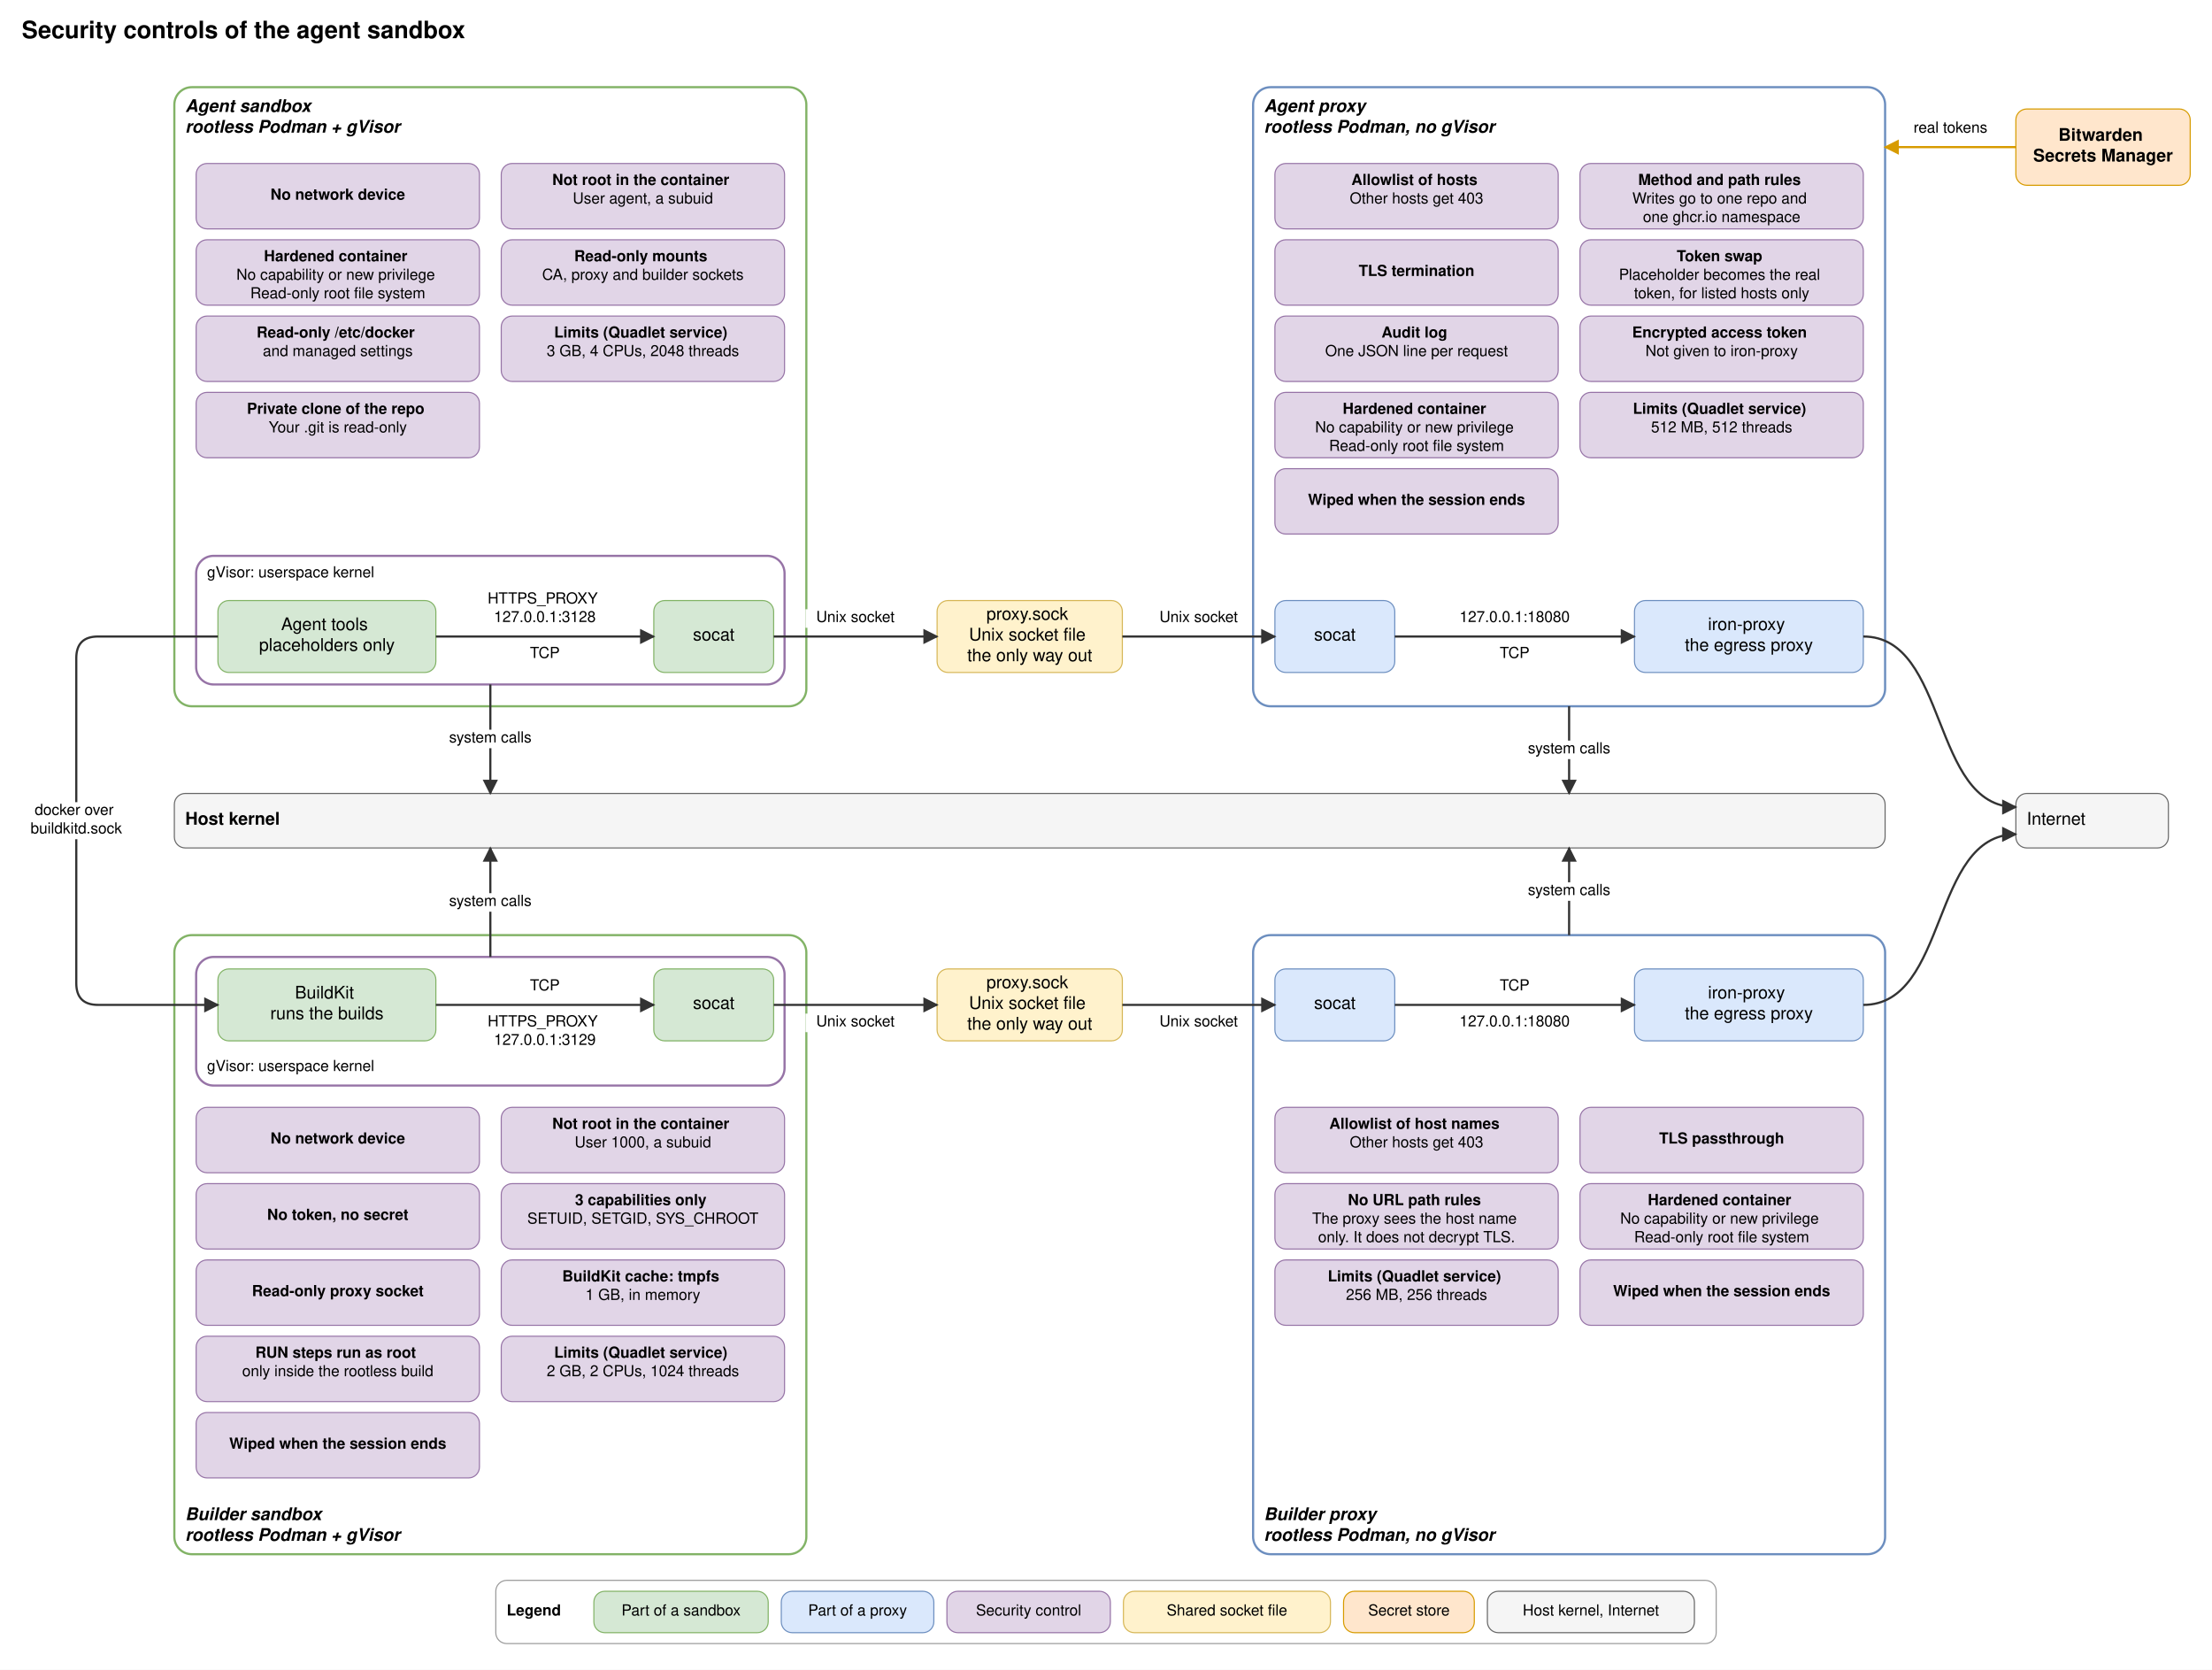
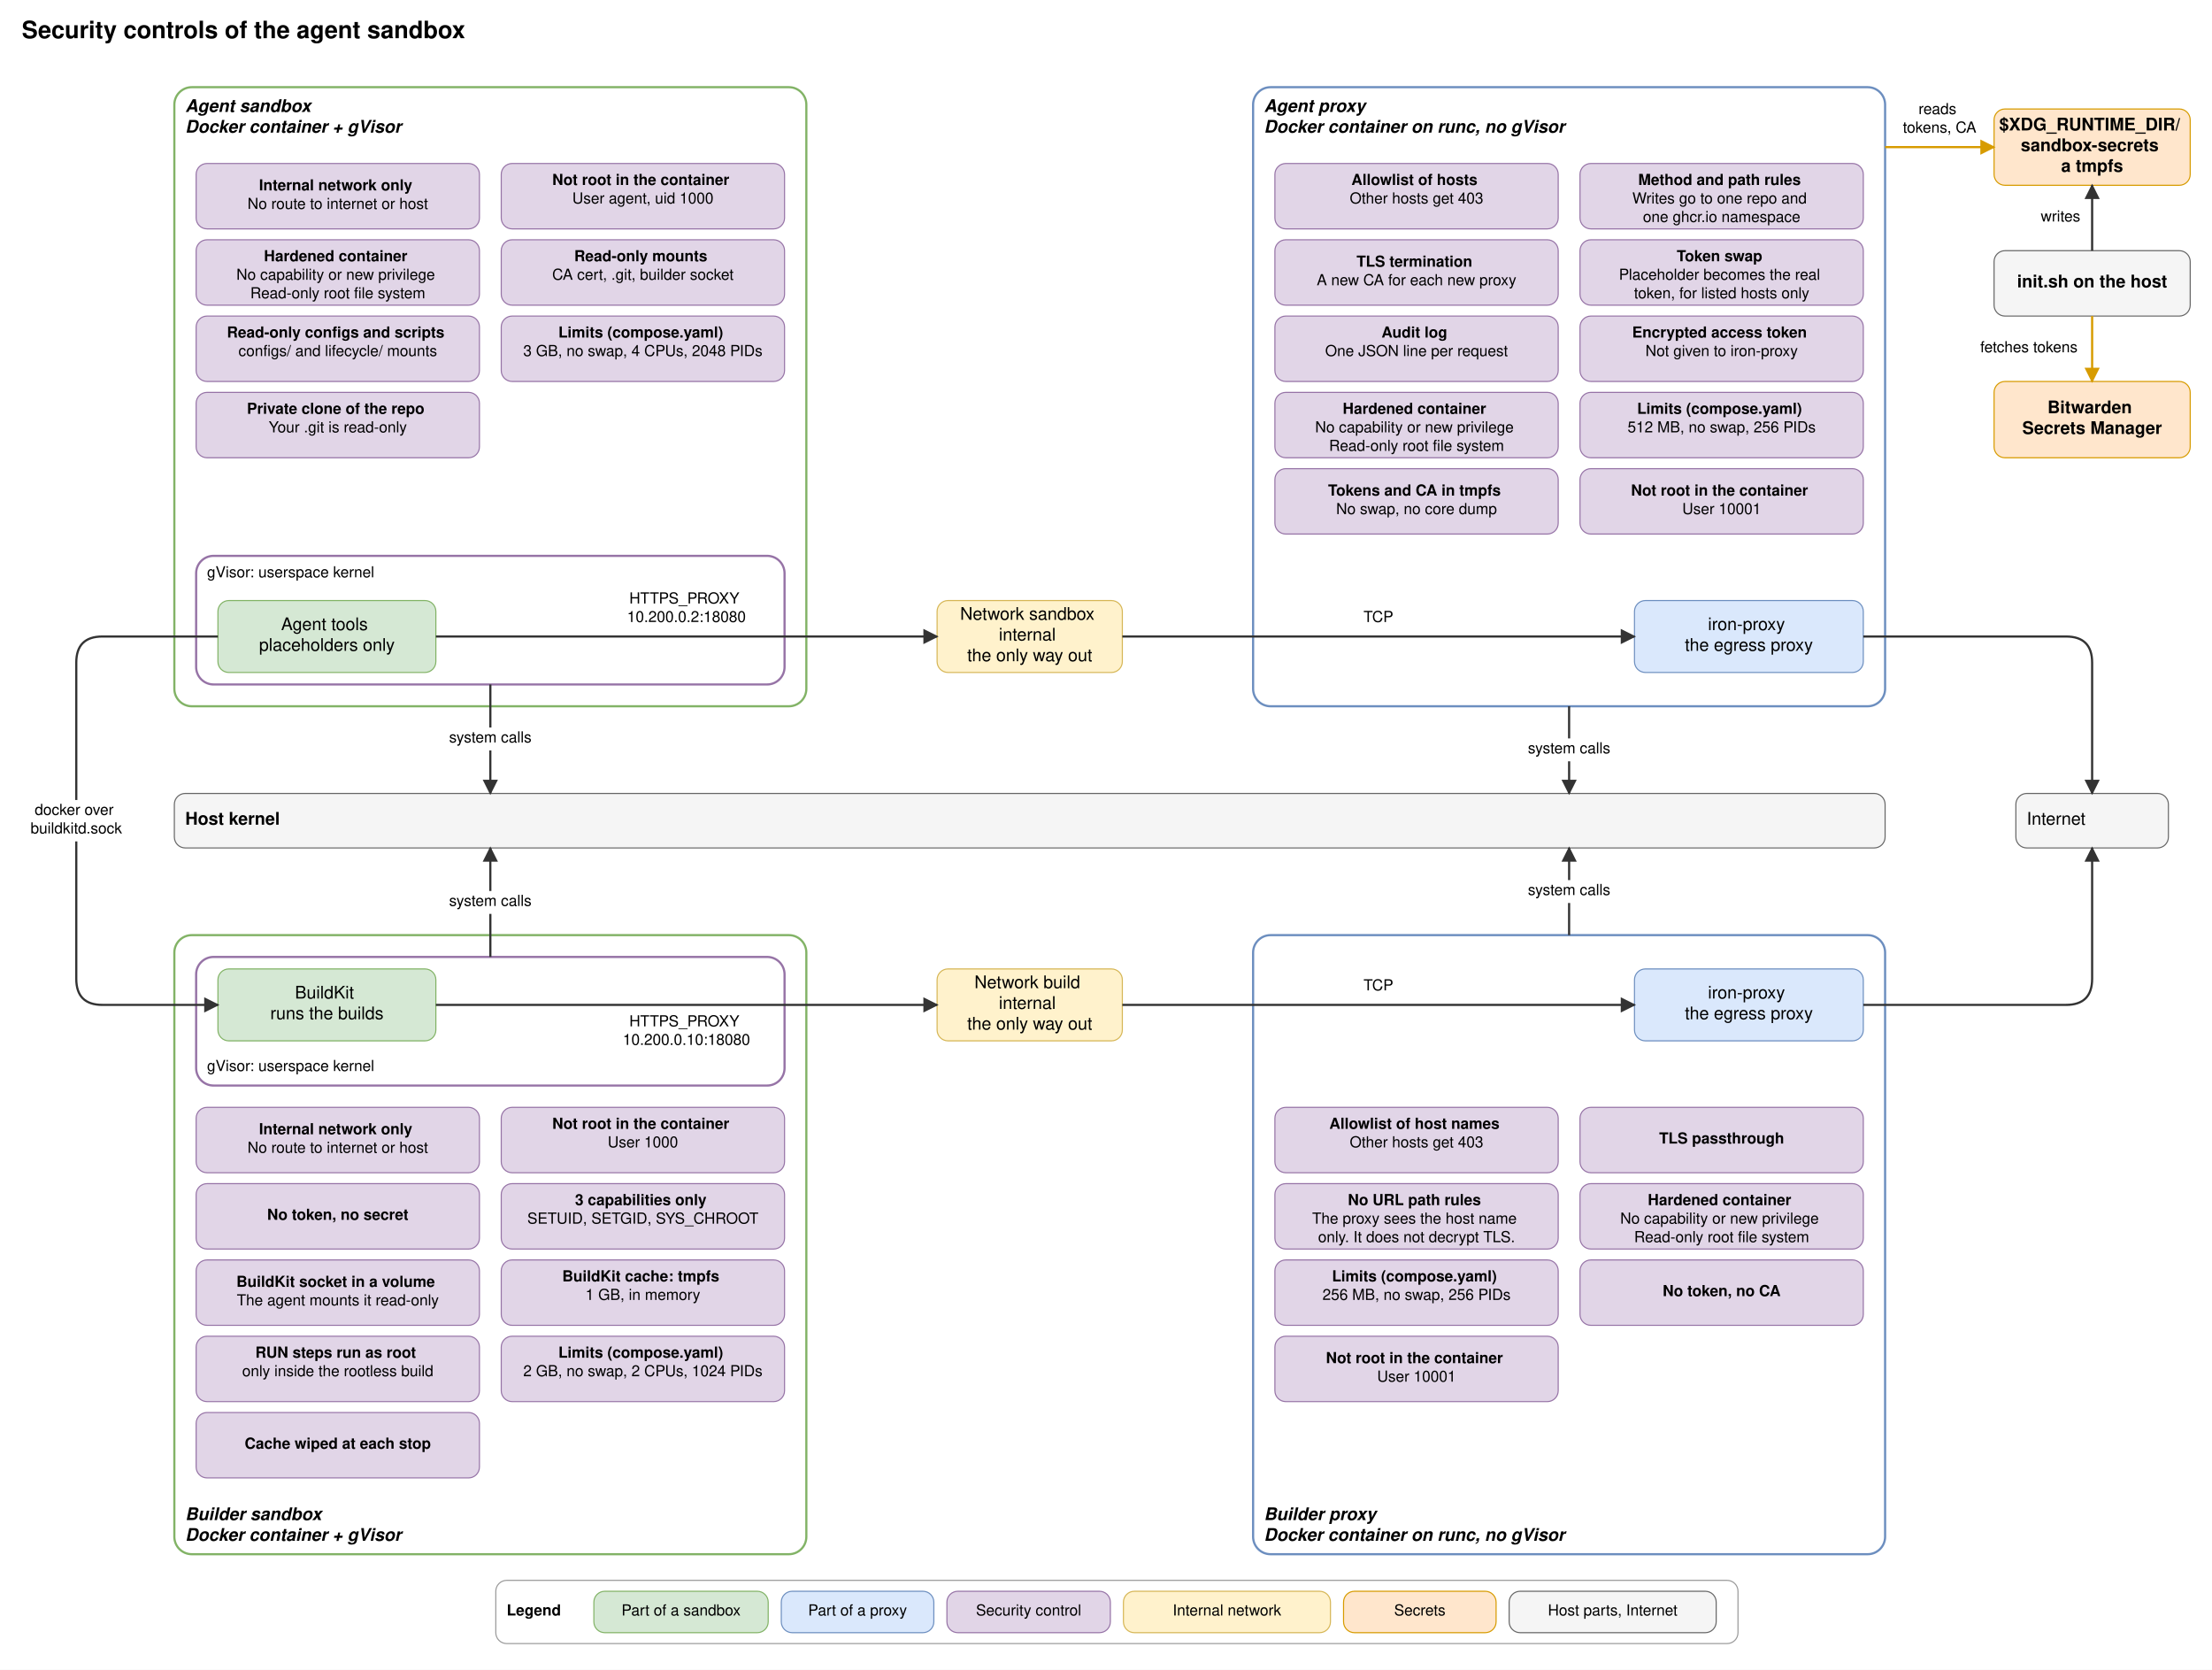
<svg xmlns="http://www.w3.org/2000/svg" width="2030" height="1532" viewBox="0 0 2030 1532" font-family="Helvetica, Arial, sans-serif" fill="#000000">
  <defs>
-     <marker id="a-dark" viewBox="0 0 10 10" refX="9" refY="5" markerWidth="7" markerHeight="7" markerUnits="strokeWidth" orient="auto">
+     <marker id="m333333" viewBox="0 0 10 10" refX="9" refY="5" markerWidth="7" markerHeight="7" markerUnits="strokeWidth" orient="auto">
      <path d="M0 0 L10 5 L0 10 z" fill="#333333" />
    </marker>
-     <marker id="a-orange" viewBox="0 0 10 10" refX="9" refY="5" markerWidth="7" markerHeight="7" markerUnits="strokeWidth" orient="auto">
+     <marker id="md79b00" viewBox="0 0 10 10" refX="9" refY="5" markerWidth="7" markerHeight="7" markerUnits="strokeWidth" orient="auto">
      <path d="M0 0 L10 5 L0 10 z" fill="#d79b00" />
    </marker>
  </defs>
  <rect width="2030" height="1532" fill="#ffffff" />
-   <text x="20" y="30" dominant-baseline="central" font-size="22" font-weight="bold">Security controls of the agent sandbox</text>
+   <text x="20" y="30" text-anchor="start" dominant-baseline="central" font-size="22">
+     <tspan x="20" dy="0" font-weight="bold">Security controls of the agent sandbox</tspan>
+   </text>
  <rect x="1150" y="80" width="580" height="568" rx="16" fill="#ffffff" stroke="#6c8ebf" stroke-width="2" />
-   <text x="1160" y="97.5" text-anchor="start" dominant-baseline="central" font-size="16" font-weight="bold" font-style="italic">
-     <tspan x="1160" dy="0">Agent proxy</tspan>
-     <tspan x="1160" dy="19">rootless Podman, no gVisor</tspan>
-   </text>
-   <rect x="1170" y="551" width="110" height="66" rx="10" fill="#dae8fc" stroke="#6c8ebf" stroke-width="1" />
-   <text x="1225.0" y="584.0" text-anchor="middle" dominant-baseline="central" font-size="16">
-     <tspan x="1225.0" dy="0">socat</tspan>
+   <text x="1160" y="97.5" text-anchor="start" dominant-baseline="central" font-size="16" font-style="italic">
+     <tspan x="1160" dy="0" font-weight="bold">Agent proxy</tspan>
+     <tspan x="1160" dy="19" font-weight="bold">Docker container on runc, no gVisor</tspan>
  </text>
  <rect x="1170" y="150" width="260" height="60" rx="10" fill="#e1d5e7" stroke="#9673a6" stroke-width="1" />
-   <text x="1300.0" y="166.5" text-anchor="middle" dominant-baseline="central" font-size="14">
-     <tspan x="1300.0" dy="0" font-weight="bold">Allowlist of hosts</tspan>
-     <tspan x="1300.0" dy="17">Other hosts get 403</tspan>
+   <text x="1300" y="166.5" text-anchor="middle" dominant-baseline="central" font-size="14">
+     <tspan x="1300" dy="0" font-weight="bold">Allowlist of hosts</tspan>
+     <tspan x="1300" dy="17">Other hosts get 403</tspan>
  </text>
  <rect x="1450" y="150" width="260" height="60" rx="10" fill="#e1d5e7" stroke="#9673a6" stroke-width="1" />
-   <text x="1580.0" y="166.5" text-anchor="middle" dominant-baseline="central" font-size="14">
-     <tspan x="1580.0" dy="0" font-weight="bold">Method and path rules</tspan>
-     <tspan x="1580.0" dy="17">Writes go to one repo and</tspan>
-     <tspan x="1580.0" dy="17">one ghcr.io namespace</tspan>
+   <text x="1580" y="166.5" text-anchor="middle" dominant-baseline="central" font-size="14">
+     <tspan x="1580" dy="0" font-weight="bold">Method and path rules</tspan>
+     <tspan x="1580" dy="17">Writes go to one repo and</tspan>
+     <tspan x="1580" dy="17">one ghcr.io namespace</tspan>
  </text>
  <rect x="1170" y="220" width="260" height="60" rx="10" fill="#e1d5e7" stroke="#9673a6" stroke-width="1" />
-   <text x="1300.0" y="250.0" text-anchor="middle" dominant-baseline="central" font-size="14">
-     <tspan x="1300.0" dy="0" font-weight="bold">TLS termination</tspan>
+   <text x="1300" y="241.5" text-anchor="middle" dominant-baseline="central" font-size="14">
+     <tspan x="1300" dy="0" font-weight="bold">TLS termination</tspan>
+     <tspan x="1300" dy="17">A new CA for each new proxy</tspan>
  </text>
  <rect x="1450" y="220" width="260" height="60" rx="10" fill="#e1d5e7" stroke="#9673a6" stroke-width="1" />
-   <text x="1580.0" y="236.5" text-anchor="middle" dominant-baseline="central" font-size="14">
-     <tspan x="1580.0" dy="0" font-weight="bold">Token swap</tspan>
-     <tspan x="1580.0" dy="17">Placeholder becomes the real</tspan>
-     <tspan x="1580.0" dy="17">token, for listed hosts only</tspan>
+   <text x="1580" y="236.5" text-anchor="middle" dominant-baseline="central" font-size="14">
+     <tspan x="1580" dy="0" font-weight="bold">Token swap</tspan>
+     <tspan x="1580" dy="17">Placeholder becomes the real</tspan>
+     <tspan x="1580" dy="17">token, for listed hosts only</tspan>
  </text>
  <rect x="1170" y="290" width="260" height="60" rx="10" fill="#e1d5e7" stroke="#9673a6" stroke-width="1" />
-   <text x="1300.0" y="306.5" text-anchor="middle" dominant-baseline="central" font-size="14">
-     <tspan x="1300.0" dy="0" font-weight="bold">Audit log</tspan>
-     <tspan x="1300.0" dy="17">One JSON line per request</tspan>
+   <text x="1300" y="306.5" text-anchor="middle" dominant-baseline="central" font-size="14">
+     <tspan x="1300" dy="0" font-weight="bold">Audit log</tspan>
+     <tspan x="1300" dy="17">One JSON line per request</tspan>
  </text>
  <rect x="1450" y="290" width="260" height="60" rx="10" fill="#e1d5e7" stroke="#9673a6" stroke-width="1" />
-   <text x="1580.0" y="306.5" text-anchor="middle" dominant-baseline="central" font-size="14">
-     <tspan x="1580.0" dy="0" font-weight="bold">Encrypted access token</tspan>
-     <tspan x="1580.0" dy="17">Not given to iron-proxy</tspan>
+   <text x="1580" y="306.5" text-anchor="middle" dominant-baseline="central" font-size="14">
+     <tspan x="1580" dy="0" font-weight="bold">Encrypted access token</tspan>
+     <tspan x="1580" dy="17">Not given to iron-proxy</tspan>
  </text>
  <rect x="1170" y="360" width="260" height="60" rx="10" fill="#e1d5e7" stroke="#9673a6" stroke-width="1" />
-   <text x="1300.0" y="376.5" text-anchor="middle" dominant-baseline="central" font-size="14">
-     <tspan x="1300.0" dy="0" font-weight="bold">Hardened container</tspan>
-     <tspan x="1300.0" dy="17">No capability or new privilege</tspan>
-     <tspan x="1300.0" dy="17">Read-only root file system</tspan>
+   <text x="1300" y="376.5" text-anchor="middle" dominant-baseline="central" font-size="14">
+     <tspan x="1300" dy="0" font-weight="bold">Hardened container</tspan>
+     <tspan x="1300" dy="17">No capability or new privilege</tspan>
+     <tspan x="1300" dy="17">Read-only root file system</tspan>
  </text>
  <rect x="1450" y="360" width="260" height="60" rx="10" fill="#e1d5e7" stroke="#9673a6" stroke-width="1" />
-   <text x="1580.0" y="376.5" text-anchor="middle" dominant-baseline="central" font-size="14">
-     <tspan x="1580.0" dy="0" font-weight="bold">Limits (Quadlet service)</tspan>
-     <tspan x="1580.0" dy="17">512 MB, 512 threads</tspan>
+   <text x="1580" y="376.5" text-anchor="middle" dominant-baseline="central" font-size="14">
+     <tspan x="1580" dy="0" font-weight="bold">Limits (compose.yaml)</tspan>
+     <tspan x="1580" dy="17">512 MB, no swap, 256 PIDs</tspan>
  </text>
  <rect x="1170" y="430" width="260" height="60" rx="10" fill="#e1d5e7" stroke="#9673a6" stroke-width="1" />
-   <text x="1300.0" y="460.0" text-anchor="middle" dominant-baseline="central" font-size="14">
-     <tspan x="1300.0" dy="0" font-weight="bold">Wiped when the session ends</tspan>
+   <text x="1300" y="451.5" text-anchor="middle" dominant-baseline="central" font-size="14">
+     <tspan x="1300" dy="0" font-weight="bold">Tokens and CA in tmpfs</tspan>
+     <tspan x="1300" dy="17">No swap, no core dump</tspan>
+   </text>
+   <rect x="1450" y="430" width="260" height="60" rx="10" fill="#e1d5e7" stroke="#9673a6" stroke-width="1" />
+   <text x="1580" y="451.5" text-anchor="middle" dominant-baseline="central" font-size="14">
+     <tspan x="1580" dy="0" font-weight="bold">Not root in the container</tspan>
+     <tspan x="1580" dy="17">User 10001</tspan>
  </text>
  <rect x="1500" y="551" width="210" height="66" rx="10" fill="#dae8fc" stroke="#6c8ebf" stroke-width="1" />
-   <text x="1605.0" y="574.5" text-anchor="middle" dominant-baseline="central" font-size="16">
-     <tspan x="1605.0" dy="0">iron-proxy</tspan>
-     <tspan x="1605.0" dy="19">the egress proxy</tspan>
+   <text x="1605" y="574.5" text-anchor="middle" dominant-baseline="central" font-size="16">
+     <tspan x="1605" dy="0">iron-proxy</tspan>
+     <tspan x="1605" dy="19">the egress proxy</tspan>
  </text>
  <rect x="1150" y="858" width="580" height="568" rx="16" fill="#ffffff" stroke="#6c8ebf" stroke-width="2" />
-   <text x="1160" y="1389.5" text-anchor="start" dominant-baseline="central" font-size="16" font-weight="bold" font-style="italic">
-     <tspan x="1160" dy="0">Builder proxy</tspan>
-     <tspan x="1160" dy="19">rootless Podman, no gVisor</tspan>
-   </text>
-   <rect x="1170" y="889" width="110" height="66" rx="10" fill="#dae8fc" stroke="#6c8ebf" stroke-width="1" />
-   <text x="1225.0" y="922.0" text-anchor="middle" dominant-baseline="central" font-size="16">
-     <tspan x="1225.0" dy="0">socat</tspan>
+   <text x="1160" y="1389.5" text-anchor="start" dominant-baseline="central" font-size="16" font-style="italic">
+     <tspan x="1160" dy="0" font-weight="bold">Builder proxy</tspan>
+     <tspan x="1160" dy="19" font-weight="bold">Docker container on runc, no gVisor</tspan>
  </text>
  <rect x="1170" y="1016" width="260" height="60" rx="10" fill="#e1d5e7" stroke="#9673a6" stroke-width="1" />
-   <text x="1300.0" y="1032.5" text-anchor="middle" dominant-baseline="central" font-size="14">
-     <tspan x="1300.0" dy="0" font-weight="bold">Allowlist of host names</tspan>
-     <tspan x="1300.0" dy="17">Other hosts get 403</tspan>
+   <text x="1300" y="1032.5" text-anchor="middle" dominant-baseline="central" font-size="14">
+     <tspan x="1300" dy="0" font-weight="bold">Allowlist of host names</tspan>
+     <tspan x="1300" dy="17">Other hosts get 403</tspan>
  </text>
  <rect x="1450" y="1016" width="260" height="60" rx="10" fill="#e1d5e7" stroke="#9673a6" stroke-width="1" />
-   <text x="1580.0" y="1046.0" text-anchor="middle" dominant-baseline="central" font-size="14">
-     <tspan x="1580.0" dy="0" font-weight="bold">TLS passthrough</tspan>
+   <text x="1580" y="1046" text-anchor="middle" dominant-baseline="central" font-size="14">
+     <tspan x="1580" dy="0" font-weight="bold">TLS passthrough</tspan>
  </text>
  <rect x="1170" y="1086" width="260" height="60" rx="10" fill="#e1d5e7" stroke="#9673a6" stroke-width="1" />
-   <text x="1300.0" y="1102.5" text-anchor="middle" dominant-baseline="central" font-size="14">
-     <tspan x="1300.0" dy="0" font-weight="bold">No URL path rules</tspan>
-     <tspan x="1300.0" dy="17">The proxy sees the host name</tspan>
-     <tspan x="1300.0" dy="17">only. It does not decrypt TLS.</tspan>
+   <text x="1300" y="1102.5" text-anchor="middle" dominant-baseline="central" font-size="14">
+     <tspan x="1300" dy="0" font-weight="bold">No URL path rules</tspan>
+     <tspan x="1300" dy="17">The proxy sees the host name</tspan>
+     <tspan x="1300" dy="17">only. It does not decrypt TLS.</tspan>
  </text>
  <rect x="1450" y="1086" width="260" height="60" rx="10" fill="#e1d5e7" stroke="#9673a6" stroke-width="1" />
-   <text x="1580.0" y="1102.5" text-anchor="middle" dominant-baseline="central" font-size="14">
-     <tspan x="1580.0" dy="0" font-weight="bold">Hardened container</tspan>
-     <tspan x="1580.0" dy="17">No capability or new privilege</tspan>
-     <tspan x="1580.0" dy="17">Read-only root file system</tspan>
+   <text x="1580" y="1102.5" text-anchor="middle" dominant-baseline="central" font-size="14">
+     <tspan x="1580" dy="0" font-weight="bold">Hardened container</tspan>
+     <tspan x="1580" dy="17">No capability or new privilege</tspan>
+     <tspan x="1580" dy="17">Read-only root file system</tspan>
  </text>
  <rect x="1170" y="1156" width="260" height="60" rx="10" fill="#e1d5e7" stroke="#9673a6" stroke-width="1" />
-   <text x="1300.0" y="1172.5" text-anchor="middle" dominant-baseline="central" font-size="14">
-     <tspan x="1300.0" dy="0" font-weight="bold">Limits (Quadlet service)</tspan>
-     <tspan x="1300.0" dy="17">256 MB, 256 threads</tspan>
+   <text x="1300" y="1172.5" text-anchor="middle" dominant-baseline="central" font-size="14">
+     <tspan x="1300" dy="0" font-weight="bold">Limits (compose.yaml)</tspan>
+     <tspan x="1300" dy="17">256 MB, no swap, 256 PIDs</tspan>
  </text>
  <rect x="1450" y="1156" width="260" height="60" rx="10" fill="#e1d5e7" stroke="#9673a6" stroke-width="1" />
-   <text x="1580.0" y="1186.0" text-anchor="middle" dominant-baseline="central" font-size="14">
-     <tspan x="1580.0" dy="0" font-weight="bold">Wiped when the session ends</tspan>
+   <text x="1580" y="1186" text-anchor="middle" dominant-baseline="central" font-size="14">
+     <tspan x="1580" dy="0" font-weight="bold">No token, no CA</tspan>
+   </text>
+   <rect x="1170" y="1226" width="260" height="60" rx="10" fill="#e1d5e7" stroke="#9673a6" stroke-width="1" />
+   <text x="1300" y="1247.5" text-anchor="middle" dominant-baseline="central" font-size="14">
+     <tspan x="1300" dy="0" font-weight="bold">Not root in the container</tspan>
+     <tspan x="1300" dy="17">User 10001</tspan>
  </text>
  <rect x="1500" y="889" width="210" height="66" rx="10" fill="#dae8fc" stroke="#6c8ebf" stroke-width="1" />
-   <text x="1605.0" y="912.5" text-anchor="middle" dominant-baseline="central" font-size="16">
-     <tspan x="1605.0" dy="0">iron-proxy</tspan>
-     <tspan x="1605.0" dy="19">the egress proxy</tspan>
+   <text x="1605" y="912.5" text-anchor="middle" dominant-baseline="central" font-size="16">
+     <tspan x="1605" dy="0">iron-proxy</tspan>
+     <tspan x="1605" dy="19">the egress proxy</tspan>
  </text>
  <rect x="160" y="80" width="580" height="568" rx="16" fill="#ffffff" stroke="#82b366" stroke-width="2" />
-   <text x="170" y="97.5" text-anchor="start" dominant-baseline="central" font-size="16" font-weight="bold" font-style="italic">
-     <tspan x="170" dy="0">Agent sandbox</tspan>
-     <tspan x="170" dy="19">rootless Podman + gVisor</tspan>
+   <text x="170" y="97.5" text-anchor="start" dominant-baseline="central" font-size="16" font-style="italic">
+     <tspan x="170" dy="0" font-weight="bold">Agent sandbox</tspan>
+     <tspan x="170" dy="19" font-weight="bold">Docker container + gVisor</tspan>
  </text>
  <rect x="180" y="510" width="540" height="118" rx="16" fill="#ffffff" stroke="#9673a6" stroke-width="2" />
  <text x="190" y="526.5" text-anchor="start" dominant-baseline="central" font-size="14">
    <tspan x="190" dy="0">gVisor: userspace kernel</tspan>
  </text>
  <rect x="180" y="150" width="260" height="60" rx="10" fill="#e1d5e7" stroke="#9673a6" stroke-width="1" />
-   <text x="310.0" y="180.0" text-anchor="middle" dominant-baseline="central" font-size="14">
-     <tspan x="310.0" dy="0" font-weight="bold">No network device</tspan>
+   <text x="310" y="171.5" text-anchor="middle" dominant-baseline="central" font-size="14">
+     <tspan x="310" dy="0" font-weight="bold">Internal network only</tspan>
+     <tspan x="310" dy="17">No route to internet or host</tspan>
  </text>
  <rect x="460" y="150" width="260" height="60" rx="10" fill="#e1d5e7" stroke="#9673a6" stroke-width="1" />
-   <text x="590.0" y="166.5" text-anchor="middle" dominant-baseline="central" font-size="14">
-     <tspan x="590.0" dy="0" font-weight="bold">Not root in the container</tspan>
-     <tspan x="590.0" dy="17">User agent, a subuid</tspan>
+   <text x="590" y="166.5" text-anchor="middle" dominant-baseline="central" font-size="14">
+     <tspan x="590" dy="0" font-weight="bold">Not root in the container</tspan>
+     <tspan x="590" dy="17">User agent, uid 1000</tspan>
  </text>
  <rect x="180" y="220" width="260" height="60" rx="10" fill="#e1d5e7" stroke="#9673a6" stroke-width="1" />
-   <text x="310.0" y="236.5" text-anchor="middle" dominant-baseline="central" font-size="14">
-     <tspan x="310.0" dy="0" font-weight="bold">Hardened container</tspan>
-     <tspan x="310.0" dy="17">No capability or new privilege</tspan>
-     <tspan x="310.0" dy="17">Read-only root file system</tspan>
+   <text x="310" y="236.5" text-anchor="middle" dominant-baseline="central" font-size="14">
+     <tspan x="310" dy="0" font-weight="bold">Hardened container</tspan>
+     <tspan x="310" dy="17">No capability or new privilege</tspan>
+     <tspan x="310" dy="17">Read-only root file system</tspan>
  </text>
  <rect x="460" y="220" width="260" height="60" rx="10" fill="#e1d5e7" stroke="#9673a6" stroke-width="1" />
-   <text x="590.0" y="236.5" text-anchor="middle" dominant-baseline="central" font-size="14">
-     <tspan x="590.0" dy="0" font-weight="bold">Read-only mounts</tspan>
-     <tspan x="590.0" dy="17">CA, proxy and builder sockets</tspan>
+   <text x="590" y="236.5" text-anchor="middle" dominant-baseline="central" font-size="14">
+     <tspan x="590" dy="0" font-weight="bold">Read-only mounts</tspan>
+     <tspan x="590" dy="17">CA cert, .git, builder socket</tspan>
  </text>
  <rect x="180" y="290" width="260" height="60" rx="10" fill="#e1d5e7" stroke="#9673a6" stroke-width="1" />
-   <text x="310.0" y="306.5" text-anchor="middle" dominant-baseline="central" font-size="14">
-     <tspan x="310.0" dy="0" font-weight="bold">Read-only /etc/docker</tspan>
-     <tspan x="310.0" dy="17">and managed settings</tspan>
+   <text x="310" y="306.5" text-anchor="middle" dominant-baseline="central" font-size="14">
+     <tspan x="310" dy="0" font-weight="bold">Read-only configs and scripts</tspan>
+     <tspan x="310" dy="17">configs/ and lifecycle/ mounts</tspan>
  </text>
  <rect x="460" y="290" width="260" height="60" rx="10" fill="#e1d5e7" stroke="#9673a6" stroke-width="1" />
-   <text x="590.0" y="306.5" text-anchor="middle" dominant-baseline="central" font-size="14">
-     <tspan x="590.0" dy="0" font-weight="bold">Limits (Quadlet service)</tspan>
-     <tspan x="590.0" dy="17">3 GB, 4 CPUs, 2048 threads</tspan>
+   <text x="590" y="306.5" text-anchor="middle" dominant-baseline="central" font-size="14">
+     <tspan x="590" dy="0" font-weight="bold">Limits (compose.yaml)</tspan>
+     <tspan x="590" dy="17">3 GB, no swap, 4 CPUs, 2048 PIDs</tspan>
  </text>
  <rect x="180" y="360" width="260" height="60" rx="10" fill="#e1d5e7" stroke="#9673a6" stroke-width="1" />
-   <text x="310.0" y="376.5" text-anchor="middle" dominant-baseline="central" font-size="14">
-     <tspan x="310.0" dy="0" font-weight="bold">Private clone of the repo</tspan>
-     <tspan x="310.0" dy="17">Your .git is read-only</tspan>
+   <text x="310" y="376.5" text-anchor="middle" dominant-baseline="central" font-size="14">
+     <tspan x="310" dy="0" font-weight="bold">Private clone of the repo</tspan>
+     <tspan x="310" dy="17">Your .git is read-only</tspan>
  </text>
  <rect x="200" y="551" width="200" height="66" rx="10" fill="#d5e8d4" stroke="#82b366" stroke-width="1" />
-   <text x="300.0" y="574.5" text-anchor="middle" dominant-baseline="central" font-size="16">
-     <tspan x="300.0" dy="0">Agent tools</tspan>
-     <tspan x="300.0" dy="19">placeholders only</tspan>
-   </text>
-   <rect x="600" y="551" width="110" height="66" rx="10" fill="#d5e8d4" stroke="#82b366" stroke-width="1" />
-   <text x="655.0" y="584.0" text-anchor="middle" dominant-baseline="central" font-size="16">
-     <tspan x="655.0" dy="0">socat</tspan>
+   <text x="300" y="574.5" text-anchor="middle" dominant-baseline="central" font-size="16">
+     <tspan x="300" dy="0">Agent tools</tspan>
+     <tspan x="300" dy="19">placeholders only</tspan>
  </text>
  <rect x="160" y="858" width="580" height="568" rx="16" fill="#ffffff" stroke="#82b366" stroke-width="2" />
-   <text x="170" y="1389.5" text-anchor="start" dominant-baseline="central" font-size="16" font-weight="bold" font-style="italic">
-     <tspan x="170" dy="0">Builder sandbox</tspan>
-     <tspan x="170" dy="19">rootless Podman + gVisor</tspan>
+   <text x="170" y="1389.5" text-anchor="start" dominant-baseline="central" font-size="16" font-style="italic">
+     <tspan x="170" dy="0" font-weight="bold">Builder sandbox</tspan>
+     <tspan x="170" dy="19" font-weight="bold">Docker container + gVisor</tspan>
  </text>
  <rect x="180" y="878" width="540" height="118" rx="16" fill="#ffffff" stroke="#9673a6" stroke-width="2" />
  <text x="190" y="979.5" text-anchor="start" dominant-baseline="central" font-size="14">
    <tspan x="190" dy="0">gVisor: userspace kernel</tspan>
  </text>
  <rect x="180" y="1016" width="260" height="60" rx="10" fill="#e1d5e7" stroke="#9673a6" stroke-width="1" />
-   <text x="310.0" y="1046.0" text-anchor="middle" dominant-baseline="central" font-size="14">
-     <tspan x="310.0" dy="0" font-weight="bold">No network device</tspan>
+   <text x="310" y="1037.5" text-anchor="middle" dominant-baseline="central" font-size="14">
+     <tspan x="310" dy="0" font-weight="bold">Internal network only</tspan>
+     <tspan x="310" dy="17">No route to internet or host</tspan>
  </text>
  <rect x="460" y="1016" width="260" height="60" rx="10" fill="#e1d5e7" stroke="#9673a6" stroke-width="1" />
-   <text x="590.0" y="1032.5" text-anchor="middle" dominant-baseline="central" font-size="14">
-     <tspan x="590.0" dy="0" font-weight="bold">Not root in the container</tspan>
-     <tspan x="590.0" dy="17">User 1000, a subuid</tspan>
+   <text x="590" y="1032.5" text-anchor="middle" dominant-baseline="central" font-size="14">
+     <tspan x="590" dy="0" font-weight="bold">Not root in the container</tspan>
+     <tspan x="590" dy="17">User 1000</tspan>
  </text>
  <rect x="180" y="1086" width="260" height="60" rx="10" fill="#e1d5e7" stroke="#9673a6" stroke-width="1" />
-   <text x="310.0" y="1116.0" text-anchor="middle" dominant-baseline="central" font-size="14">
-     <tspan x="310.0" dy="0" font-weight="bold">No token, no secret</tspan>
+   <text x="310" y="1116" text-anchor="middle" dominant-baseline="central" font-size="14">
+     <tspan x="310" dy="0" font-weight="bold">No token, no secret</tspan>
  </text>
  <rect x="460" y="1086" width="260" height="60" rx="10" fill="#e1d5e7" stroke="#9673a6" stroke-width="1" />
-   <text x="590.0" y="1102.5" text-anchor="middle" dominant-baseline="central" font-size="14">
-     <tspan x="590.0" dy="0" font-weight="bold">3 capabilities only</tspan>
-     <tspan x="590.0" dy="17">SETUID, SETGID, SYS_CHROOT</tspan>
+   <text x="590" y="1102.5" text-anchor="middle" dominant-baseline="central" font-size="14">
+     <tspan x="590" dy="0" font-weight="bold">3 capabilities only</tspan>
+     <tspan x="590" dy="17">SETUID, SETGID, SYS_CHROOT</tspan>
  </text>
  <rect x="180" y="1156" width="260" height="60" rx="10" fill="#e1d5e7" stroke="#9673a6" stroke-width="1" />
-   <text x="310.0" y="1186.0" text-anchor="middle" dominant-baseline="central" font-size="14">
-     <tspan x="310.0" dy="0" font-weight="bold">Read-only proxy socket</tspan>
+   <text x="310" y="1177.5" text-anchor="middle" dominant-baseline="central" font-size="14">
+     <tspan x="310" dy="0" font-weight="bold">BuildKit socket in a volume</tspan>
+     <tspan x="310" dy="17">The agent mounts it read-only</tspan>
  </text>
  <rect x="460" y="1156" width="260" height="60" rx="10" fill="#e1d5e7" stroke="#9673a6" stroke-width="1" />
-   <text x="590.0" y="1172.5" text-anchor="middle" dominant-baseline="central" font-size="14">
-     <tspan x="590.0" dy="0" font-weight="bold">BuildKit cache: tmpfs</tspan>
-     <tspan x="590.0" dy="17">1 GB, in memory</tspan>
+   <text x="590" y="1172.5" text-anchor="middle" dominant-baseline="central" font-size="14">
+     <tspan x="590" dy="0" font-weight="bold">BuildKit cache: tmpfs</tspan>
+     <tspan x="590" dy="17">1 GB, in memory</tspan>
  </text>
  <rect x="180" y="1226" width="260" height="60" rx="10" fill="#e1d5e7" stroke="#9673a6" stroke-width="1" />
-   <text x="310.0" y="1242.5" text-anchor="middle" dominant-baseline="central" font-size="14">
-     <tspan x="310.0" dy="0" font-weight="bold">RUN steps run as root</tspan>
-     <tspan x="310.0" dy="17">only inside the rootless build</tspan>
+   <text x="310" y="1242.5" text-anchor="middle" dominant-baseline="central" font-size="14">
+     <tspan x="310" dy="0" font-weight="bold">RUN steps run as root</tspan>
+     <tspan x="310" dy="17">only inside the rootless build</tspan>
  </text>
  <rect x="460" y="1226" width="260" height="60" rx="10" fill="#e1d5e7" stroke="#9673a6" stroke-width="1" />
-   <text x="590.0" y="1242.5" text-anchor="middle" dominant-baseline="central" font-size="14">
-     <tspan x="590.0" dy="0" font-weight="bold">Limits (Quadlet service)</tspan>
-     <tspan x="590.0" dy="17">2 GB, 2 CPUs, 1024 threads</tspan>
+   <text x="590" y="1242.5" text-anchor="middle" dominant-baseline="central" font-size="14">
+     <tspan x="590" dy="0" font-weight="bold">Limits (compose.yaml)</tspan>
+     <tspan x="590" dy="17">2 GB, no swap, 2 CPUs, 1024 PIDs</tspan>
  </text>
  <rect x="180" y="1296" width="260" height="60" rx="10" fill="#e1d5e7" stroke="#9673a6" stroke-width="1" />
-   <text x="310.0" y="1326.0" text-anchor="middle" dominant-baseline="central" font-size="14">
-     <tspan x="310.0" dy="0" font-weight="bold">Wiped when the session ends</tspan>
+   <text x="310" y="1326" text-anchor="middle" dominant-baseline="central" font-size="14">
+     <tspan x="310" dy="0" font-weight="bold">Cache wiped at each stop</tspan>
  </text>
  <rect x="200" y="889" width="200" height="66" rx="10" fill="#d5e8d4" stroke="#82b366" stroke-width="1" />
-   <text x="300.0" y="912.5" text-anchor="middle" dominant-baseline="central" font-size="16">
-     <tspan x="300.0" dy="0">BuildKit</tspan>
-     <tspan x="300.0" dy="19">runs the builds</tspan>
-   </text>
-   <rect x="600" y="889" width="110" height="66" rx="10" fill="#d5e8d4" stroke="#82b366" stroke-width="1" />
-   <text x="655.0" y="922.0" text-anchor="middle" dominant-baseline="central" font-size="16">
-     <tspan x="655.0" dy="0">socat</tspan>
+   <text x="300" y="912.5" text-anchor="middle" dominant-baseline="central" font-size="16">
+     <tspan x="300" dy="0">BuildKit</tspan>
+     <tspan x="300" dy="19">runs the builds</tspan>
  </text>
  <rect x="860" y="551" width="170" height="66" rx="10" fill="#fff2cc" stroke="#d6b656" stroke-width="1" />
-   <text x="945.0" y="565.0" text-anchor="middle" dominant-baseline="central" font-size="16">
-     <tspan x="945.0" dy="0">proxy.sock</tspan>
-     <tspan x="945.0" dy="19">Unix socket file</tspan>
-     <tspan x="945.0" dy="19">the only way out</tspan>
+   <text x="945" y="565" text-anchor="middle" dominant-baseline="central" font-size="16">
+     <tspan x="945" dy="0">Network sandbox</tspan>
+     <tspan x="945" dy="19">internal</tspan>
+     <tspan x="945" dy="19">the only way out</tspan>
  </text>
  <rect x="860" y="889" width="170" height="66" rx="10" fill="#fff2cc" stroke="#d6b656" stroke-width="1" />
-   <text x="945.0" y="903.0" text-anchor="middle" dominant-baseline="central" font-size="16">
-     <tspan x="945.0" dy="0">proxy.sock</tspan>
-     <tspan x="945.0" dy="19">Unix socket file</tspan>
-     <tspan x="945.0" dy="19">the only way out</tspan>
+   <text x="945" y="903" text-anchor="middle" dominant-baseline="central" font-size="16">
+     <tspan x="945" dy="0">Network build</tspan>
+     <tspan x="945" dy="19">internal</tspan>
+     <tspan x="945" dy="19">the only way out</tspan>
  </text>
  <rect x="160" y="728" width="1570" height="50" rx="10" fill="#f5f5f5" stroke="#666666" stroke-width="1" />
-   <text x="170" y="753.0" text-anchor="start" dominant-baseline="central" font-size="16" font-weight="bold">
-     <tspan x="170" dy="0">Host kernel</tspan>
-   </text>
-   <rect x="1850" y="100" width="160" height="70" rx="10" fill="#ffe6cc" stroke="#d79b00" stroke-width="1" />
-   <text x="1930.0" y="125.5" text-anchor="middle" dominant-baseline="central" font-size="16" font-weight="bold">
-     <tspan x="1930.0" dy="0">Bitwarden</tspan>
-     <tspan x="1930.0" dy="19">Secrets Manager</tspan>
+   <text x="170" y="753" text-anchor="start" dominant-baseline="central" font-size="16">
+     <tspan x="170" dy="0" font-weight="bold">Host kernel</tspan>
+   </text>
+   <rect x="1830" y="100" width="180" height="70" rx="10" fill="#ffe6cc" stroke="#d79b00" stroke-width="1" />
+   <text x="1920" y="116" text-anchor="middle" dominant-baseline="central" font-size="16">
+     <tspan x="1920" dy="0" font-weight="bold">$XDG_RUNTIME_DIR/</tspan>
+     <tspan x="1920" dy="19" font-weight="bold">sandbox-secrets</tspan>
+     <tspan x="1920" dy="19" font-weight="bold">a tmpfs</tspan>
+   </text>
+   <rect x="1830" y="350" width="180" height="70" rx="10" fill="#ffe6cc" stroke="#d79b00" stroke-width="1" />
+   <text x="1920" y="375.5" text-anchor="middle" dominant-baseline="central" font-size="16">
+     <tspan x="1920" dy="0" font-weight="bold">Bitwarden</tspan>
+     <tspan x="1920" dy="19" font-weight="bold">Secrets Manager</tspan>
+   </text>
+   <rect x="1830" y="230" width="180" height="60" rx="10" fill="#f5f5f5" stroke="#666666" stroke-width="1" />
+   <text x="1920" y="260" text-anchor="middle" dominant-baseline="central" font-size="16">
+     <tspan x="1920" dy="0" font-weight="bold">init.sh on the host</tspan>
  </text>
  <rect x="1850" y="728" width="140" height="50" rx="10" fill="#f5f5f5" stroke="#666666" stroke-width="1" />
-   <text x="1860" y="753.0" text-anchor="start" dominant-baseline="central" font-size="16">
+   <text x="1860" y="753" text-anchor="start" dominant-baseline="central" font-size="16">
    <tspan x="1860" dy="0">Internet</tspan>
  </text>
-   <rect x="455" y="1450" width="1120" height="58" rx="10" fill="#ffffff" stroke="#999999" stroke-width="1" />
-   <text x="465" y="1479.0" text-anchor="start" dominant-baseline="central" font-size="14" font-weight="bold">
-     <tspan x="465" dy="0">Legend</tspan>
+   <rect x="455" y="1450" width="1140" height="58" rx="10" fill="#ffffff" stroke="#999999" stroke-width="1" />
+   <text x="465" y="1479" text-anchor="start" dominant-baseline="central" font-size="14">
+     <tspan x="465" dy="0" font-weight="bold">Legend</tspan>
  </text>
  <rect x="545" y="1460" width="160" height="38" rx="10" fill="#d5e8d4" stroke="#82b366" stroke-width="1" />
-   <text x="625.0" y="1479.0" text-anchor="middle" dominant-baseline="central" font-size="14">
-     <tspan x="625.0" dy="0">Part of a sandbox</tspan>
+   <text x="625" y="1479" text-anchor="middle" dominant-baseline="central" font-size="14">
+     <tspan x="625" dy="0">Part of a sandbox</tspan>
  </text>
  <rect x="717" y="1460" width="140" height="38" rx="10" fill="#dae8fc" stroke="#6c8ebf" stroke-width="1" />
-   <text x="787.0" y="1479.0" text-anchor="middle" dominant-baseline="central" font-size="14">
-     <tspan x="787.0" dy="0">Part of a proxy</tspan>
+   <text x="787" y="1479" text-anchor="middle" dominant-baseline="central" font-size="14">
+     <tspan x="787" dy="0">Part of a proxy</tspan>
  </text>
  <rect x="869" y="1460" width="150" height="38" rx="10" fill="#e1d5e7" stroke="#9673a6" stroke-width="1" />
-   <text x="944.0" y="1479.0" text-anchor="middle" dominant-baseline="central" font-size="14">
-     <tspan x="944.0" dy="0">Security control</tspan>
+   <text x="944" y="1479" text-anchor="middle" dominant-baseline="central" font-size="14">
+     <tspan x="944" dy="0">Security control</tspan>
  </text>
  <rect x="1031" y="1460" width="190" height="38" rx="10" fill="#fff2cc" stroke="#d6b656" stroke-width="1" />
-   <text x="1126.0" y="1479.0" text-anchor="middle" dominant-baseline="central" font-size="14">
-     <tspan x="1126.0" dy="0">Shared socket file</tspan>
-   </text>
-   <rect x="1233" y="1460" width="120" height="38" rx="10" fill="#ffe6cc" stroke="#d79b00" stroke-width="1" />
-   <text x="1293.0" y="1479.0" text-anchor="middle" dominant-baseline="central" font-size="14">
-     <tspan x="1293.0" dy="0">Secret store</tspan>
-   </text>
-   <rect x="1365" y="1460" width="190" height="38" rx="10" fill="#f5f5f5" stroke="#666666" stroke-width="1" />
-   <text x="1460.0" y="1479.0" text-anchor="middle" dominant-baseline="central" font-size="14">
-     <tspan x="1460.0" dy="0">Host kernel, Internet</tspan>
-   </text>
-   <path d="M400 584.0 C500.0 584.0 500.0 584.0 600 584.0" fill="none" stroke="#333333" stroke-width="2" marker-end="url(#a-dark)" />
-   <rect x="442.8" y="542.0" width="114.4" height="34" fill="#ffffff" />
-   <text x="500.0" y="550.5" text-anchor="middle" dominant-baseline="central" font-size="14">
-     <tspan x="500.0" dy="0">HTTPS_PROXY</tspan>
-     <tspan x="500.0" dy="17">127.0.0.1:3128</tspan>
-   </text>
-   <rect x="484.6" y="592.0" width="30.8" height="17" fill="#ffffff" />
-   <text x="500.0" y="600.5" text-anchor="middle" dominant-baseline="central" font-size="14">
-     <tspan x="500.0" dy="0">TCP</tspan>
-   </text>
-   <path d="M710 584.0 C785.0 584.0 785.0 584.0 860 584.0" fill="none" stroke="#333333" stroke-width="2" marker-end="url(#a-dark)" />
-   <rect x="739.2" y="559.0" width="91.6" height="17" fill="#ffffff" />
-   <text x="785.0" y="567.5" text-anchor="middle" dominant-baseline="central" font-size="14">
-     <tspan x="785.0" dy="0">Unix socket</tspan>
-   </text>
-   <path d="M1030 584.0 C1100.0 584.0 1100.0 584.0 1170 584.0" fill="none" stroke="#333333" stroke-width="2" marker-end="url(#a-dark)" />
-   <rect x="1054.2" y="559.0" width="91.6" height="17" fill="#ffffff" />
-   <text x="1100.0" y="567.5" text-anchor="middle" dominant-baseline="central" font-size="14">
-     <tspan x="1100.0" dy="0">Unix socket</tspan>
-   </text>
-   <path d="M1280 584.0 C1390.0 584.0 1390.0 584.0 1500 584.0" fill="none" stroke="#333333" stroke-width="2" marker-end="url(#a-dark)" />
-   <rect x="1329.0" y="559.0" width="122.0" height="17" fill="#ffffff" />
-   <text x="1390.0" y="567.5" text-anchor="middle" dominant-baseline="central" font-size="14">
-     <tspan x="1390.0" dy="0">127.0.0.1:18080</tspan>
-   </text>
-   <rect x="1374.6" y="592.0" width="30.8" height="17" fill="#ffffff" />
-   <text x="1390.0" y="600.5" text-anchor="middle" dominant-baseline="central" font-size="14">
-     <tspan x="1390.0" dy="0">TCP</tspan>
-   </text>
-   <path d="M1710 584.0 C1788.25 584.0 1771.75 740.5 1850 740.5" fill="none" stroke="#333333" stroke-width="2" marker-end="url(#a-dark)" />
-   <path d="M1850 135.0 C1790.0 135.0 1790.0 134.982 1730 134.982" fill="none" stroke="#d79b00" stroke-width="2" marker-end="url(#a-orange)" />
-   <rect x="1744.2" y="109.991" width="91.6" height="17" fill="#ffffff" />
-   <text x="1790.0" y="118.491" text-anchor="middle" dominant-baseline="central" font-size="14">
-     <tspan x="1790.0" dy="0">real tokens</tspan>
-   </text>
-   <path d="M400 922.0 C500.0 922.0 500.0 922.0 600 922.0" fill="none" stroke="#333333" stroke-width="2" marker-end="url(#a-dark)" />
-   <rect x="484.6" y="897.0" width="30.8" height="17" fill="#ffffff" />
-   <text x="500.0" y="905.5" text-anchor="middle" dominant-baseline="central" font-size="14">
-     <tspan x="500.0" dy="0">TCP</tspan>
-   </text>
-   <rect x="442.8" y="930.0" width="114.4" height="34" fill="#ffffff" />
-   <text x="500.0" y="938.5" text-anchor="middle" dominant-baseline="central" font-size="14">
-     <tspan x="500.0" dy="0">HTTPS_PROXY</tspan>
-     <tspan x="500.0" dy="17">127.0.0.1:3129</tspan>
-   </text>
-   <path d="M710 922.0 C785.0 922.0 785.0 922.0 860 922.0" fill="none" stroke="#333333" stroke-width="2" marker-end="url(#a-dark)" />
-   <rect x="739.2" y="930.0" width="91.6" height="17" fill="#ffffff" />
-   <text x="785.0" y="938.5" text-anchor="middle" dominant-baseline="central" font-size="14">
-     <tspan x="785.0" dy="0">Unix socket</tspan>
-   </text>
-   <path d="M1030 922.0 C1100.0 922.0 1100.0 922.0 1170 922.0" fill="none" stroke="#333333" stroke-width="2" marker-end="url(#a-dark)" />
-   <rect x="1054.2" y="930.0" width="91.6" height="17" fill="#ffffff" />
-   <text x="1100.0" y="938.5" text-anchor="middle" dominant-baseline="central" font-size="14">
-     <tspan x="1100.0" dy="0">Unix socket</tspan>
-   </text>
-   <path d="M1280 922.0 C1390.0 922.0 1390.0 922.0 1500 922.0" fill="none" stroke="#333333" stroke-width="2" marker-end="url(#a-dark)" />
-   <rect x="1374.6" y="897.0" width="30.8" height="17" fill="#ffffff" />
-   <text x="1390.0" y="905.5" text-anchor="middle" dominant-baseline="central" font-size="14">
-     <tspan x="1390.0" dy="0">TCP</tspan>
-   </text>
-   <rect x="1329.0" y="930.0" width="122.0" height="17" fill="#ffffff" />
-   <text x="1390.0" y="938.5" text-anchor="middle" dominant-baseline="central" font-size="14">
-     <tspan x="1390.0" dy="0">127.0.0.1:18080</tspan>
-   </text>
-   <path d="M1710 922.0 C1788.25 922.0 1771.75 765.5 1850 765.5" fill="none" stroke="#333333" stroke-width="2" marker-end="url(#a-dark)" />
-   <path d="M200 584.0 L90.0 584.0 Q70 584 70.0 604.0 L70.0 902.0 Q70 922 90.0 922.0 L200 922.0" fill="none" stroke="#333333" stroke-width="2" marker-end="url(#a-dark)" />
-   <rect x="12.8" y="736.0" width="114.4" height="34" fill="#ffffff" />
-   <text x="70.0" y="744.5" text-anchor="middle" dominant-baseline="central" font-size="14">
-     <tspan x="70.0" dy="0">docker over</tspan>
-     <tspan x="70.0" dy="17">buildkitd.sock</tspan>
-   </text>
-   <path d="M450.0 628 C450.0 678.0 449.979 678.0 449.979 728" fill="none" stroke="#333333" stroke-width="2" marker-end="url(#a-dark)" />
-   <rect x="400.389" y="669.5" width="99.2" height="17" fill="#ffffff" />
-   <text x="449.989" y="678.0" text-anchor="middle" dominant-baseline="central" font-size="14">
-     <tspan x="449.989" dy="0">system calls</tspan>
-   </text>
-   <path d="M450.0 878 C450.0 828.0 449.979 828.0 449.979 778" fill="none" stroke="#333333" stroke-width="2" marker-end="url(#a-dark)" />
-   <rect x="400.389" y="819.5" width="99.2" height="17" fill="#ffffff" />
-   <text x="449.989" y="828.0" text-anchor="middle" dominant-baseline="central" font-size="14">
-     <tspan x="449.989" dy="0">system calls</tspan>
-   </text>
-   <path d="M1440.0 648 C1440.0 688.0 1440.021 688.0 1440.021 728" fill="none" stroke="#333333" stroke-width="2" marker-end="url(#a-dark)" />
-   <rect x="1390.411" y="679.5" width="99.2" height="17" fill="#ffffff" />
-   <text x="1440.011" y="688.0" text-anchor="middle" dominant-baseline="central" font-size="14">
-     <tspan x="1440.011" dy="0">system calls</tspan>
-   </text>
-   <path d="M1440.0 858 C1440.0 818.0 1440.021 818.0 1440.021 778" fill="none" stroke="#333333" stroke-width="2" marker-end="url(#a-dark)" />
-   <rect x="1390.411" y="809.5" width="99.2" height="17" fill="#ffffff" />
-   <text x="1440.011" y="818.0" text-anchor="middle" dominant-baseline="central" font-size="14">
-     <tspan x="1440.011" dy="0">system calls</tspan>
+   <text x="1126" y="1479" text-anchor="middle" dominant-baseline="central" font-size="14">
+     <tspan x="1126" dy="0">Internal network</tspan>
+   </text>
+   <rect x="1233" y="1460" width="140" height="38" rx="10" fill="#ffe6cc" stroke="#d79b00" stroke-width="1" />
+   <text x="1303" y="1479" text-anchor="middle" dominant-baseline="central" font-size="14">
+     <tspan x="1303" dy="0">Secrets</tspan>
+   </text>
+   <rect x="1385" y="1460" width="190" height="38" rx="10" fill="#f5f5f5" stroke="#666666" stroke-width="1" />
+   <text x="1480" y="1479" text-anchor="middle" dominant-baseline="central" font-size="14">
+     <tspan x="1480" dy="0">Host parts, Internet</tspan>
+   </text>
+   <path d="M400 584 L860 584" fill="none" stroke="#333333" stroke-width="2" marker-end="url(#m333333)" />
+   <path d="M1030 584 L1500 584" fill="none" stroke="#333333" stroke-width="2" marker-end="url(#m333333)" />
+   <path d="M1710 584 L1896 584 Q1920 584 1920 608 L1920 728" fill="none" stroke="#333333" stroke-width="2" marker-end="url(#m333333)" />
+   <path d="M1730 134.982 L1779.99 134.982 Q1780 134.982 1780 134.991 L1780 134.991 Q1780 135 1780.01 135 L1830 135" fill="none" stroke="#d79b00" stroke-width="2" marker-end="url(#md79b00)" />
+   <path d="M400 922 L860 922" fill="none" stroke="#333333" stroke-width="2" marker-end="url(#m333333)" />
+   <path d="M1030 922 L1500 922" fill="none" stroke="#333333" stroke-width="2" marker-end="url(#m333333)" />
+   <path d="M1710 922 L1896 922 Q1920 922 1920 898 L1920 778" fill="none" stroke="#333333" stroke-width="2" marker-end="url(#m333333)" />
+   <path d="M200 584 L94 584 Q70 584 70 608 L70 898 Q70 922 94 922 L200 922" fill="none" stroke="#333333" stroke-width="2" marker-end="url(#m333333)" />
+   <path d="M450 628 L450 677.99 Q450 678 449.99 678 L449.99 678 Q449.979 678 449.979 678.01 L449.979 728" fill="none" stroke="#333333" stroke-width="2" marker-end="url(#m333333)" />
+   <path d="M450 878 L450 828.01 Q450 828 449.99 828 L449.99 828 Q449.979 828 449.979 827.99 L449.979 778" fill="none" stroke="#333333" stroke-width="2" marker-end="url(#m333333)" />
+   <path d="M1440 648 L1440 687.99 Q1440 688 1440.01 688 L1440.01 688 Q1440.02 688 1440.02 688.01 L1440.02 728" fill="none" stroke="#333333" stroke-width="2" marker-end="url(#m333333)" />
+   <path d="M1440 858 L1440 818.01 Q1440 818 1440.01 818 L1440.01 818 Q1440.02 818 1440.02 817.99 L1440.02 778" fill="none" stroke="#333333" stroke-width="2" marker-end="url(#m333333)" />
+   <path d="M1920 230 L1920 170" fill="none" stroke="#333333" stroke-width="2" marker-end="url(#m333333)" />
+   <path d="M1920 290 L1920 350" fill="none" stroke="#d79b00" stroke-width="2" marker-end="url(#md79b00)" />
+   <text x="630" y="550.5" text-anchor="middle" dominant-baseline="central" font-size="14">
+     <tspan x="630" dy="0">HTTPS_PROXY</tspan>
+     <tspan x="630" dy="17">10.200.0.2:18080</tspan>
+   </text>
+   <text x="1265" y="567.5" text-anchor="middle" dominant-baseline="central" font-size="14">
+     <tspan x="1265" dy="0">TCP</tspan>
+   </text>
+   <text x="1780" y="101.491" text-anchor="middle" dominant-baseline="central" font-size="14">
+     <tspan x="1780" dy="0">reads</tspan>
+     <tspan x="1780" dy="17">tokens, CA</tspan>
+   </text>
+   <text x="630" y="938.5" text-anchor="middle" dominant-baseline="central" font-size="14">
+     <tspan x="630" dy="0">HTTPS_PROXY</tspan>
+     <tspan x="630" dy="17">10.200.0.10:18080</tspan>
+   </text>
+   <text x="1265" y="905.5" text-anchor="middle" dominant-baseline="central" font-size="14">
+     <tspan x="1265" dy="0">TCP</tspan>
+   </text>
+   <rect x="12.1" y="734" width="115.8" height="38" fill="#ffffff" />
+   <text x="70" y="744.5" text-anchor="middle" dominant-baseline="central" font-size="14">
+     <tspan x="70" dy="0">docker over</tspan>
+     <tspan x="70" dy="17">buildkitd.sock</tspan>
+   </text>
+   <rect x="399.79" y="667.5" width="100.4" height="21" fill="#ffffff" />
+   <text x="449.99" y="678" text-anchor="middle" dominant-baseline="central" font-size="14">
+     <tspan x="449.99" dy="0">system calls</tspan>
+   </text>
+   <rect x="399.79" y="817.5" width="100.4" height="21" fill="#ffffff" />
+   <text x="449.99" y="828" text-anchor="middle" dominant-baseline="central" font-size="14">
+     <tspan x="449.99" dy="0">system calls</tspan>
+   </text>
+   <rect x="1389.81" y="677.5" width="100.4" height="21" fill="#ffffff" />
+   <text x="1440.01" y="688" text-anchor="middle" dominant-baseline="central" font-size="14">
+     <tspan x="1440.01" dy="0">system calls</tspan>
+   </text>
+   <rect x="1389.81" y="807.5" width="100.4" height="21" fill="#ffffff" />
+   <text x="1440.01" y="818" text-anchor="middle" dominant-baseline="central" font-size="14">
+     <tspan x="1440.01" dy="0">system calls</tspan>
+   </text>
+   <text x="1891" y="200" text-anchor="middle" dominant-baseline="central" font-size="14">
+     <tspan x="1891" dy="0">writes</tspan>
+   </text>
+   <text x="1862" y="320" text-anchor="middle" dominant-baseline="central" font-size="14">
+     <tspan x="1862" dy="0">fetches tokens</tspan>
  </text>
</svg>
